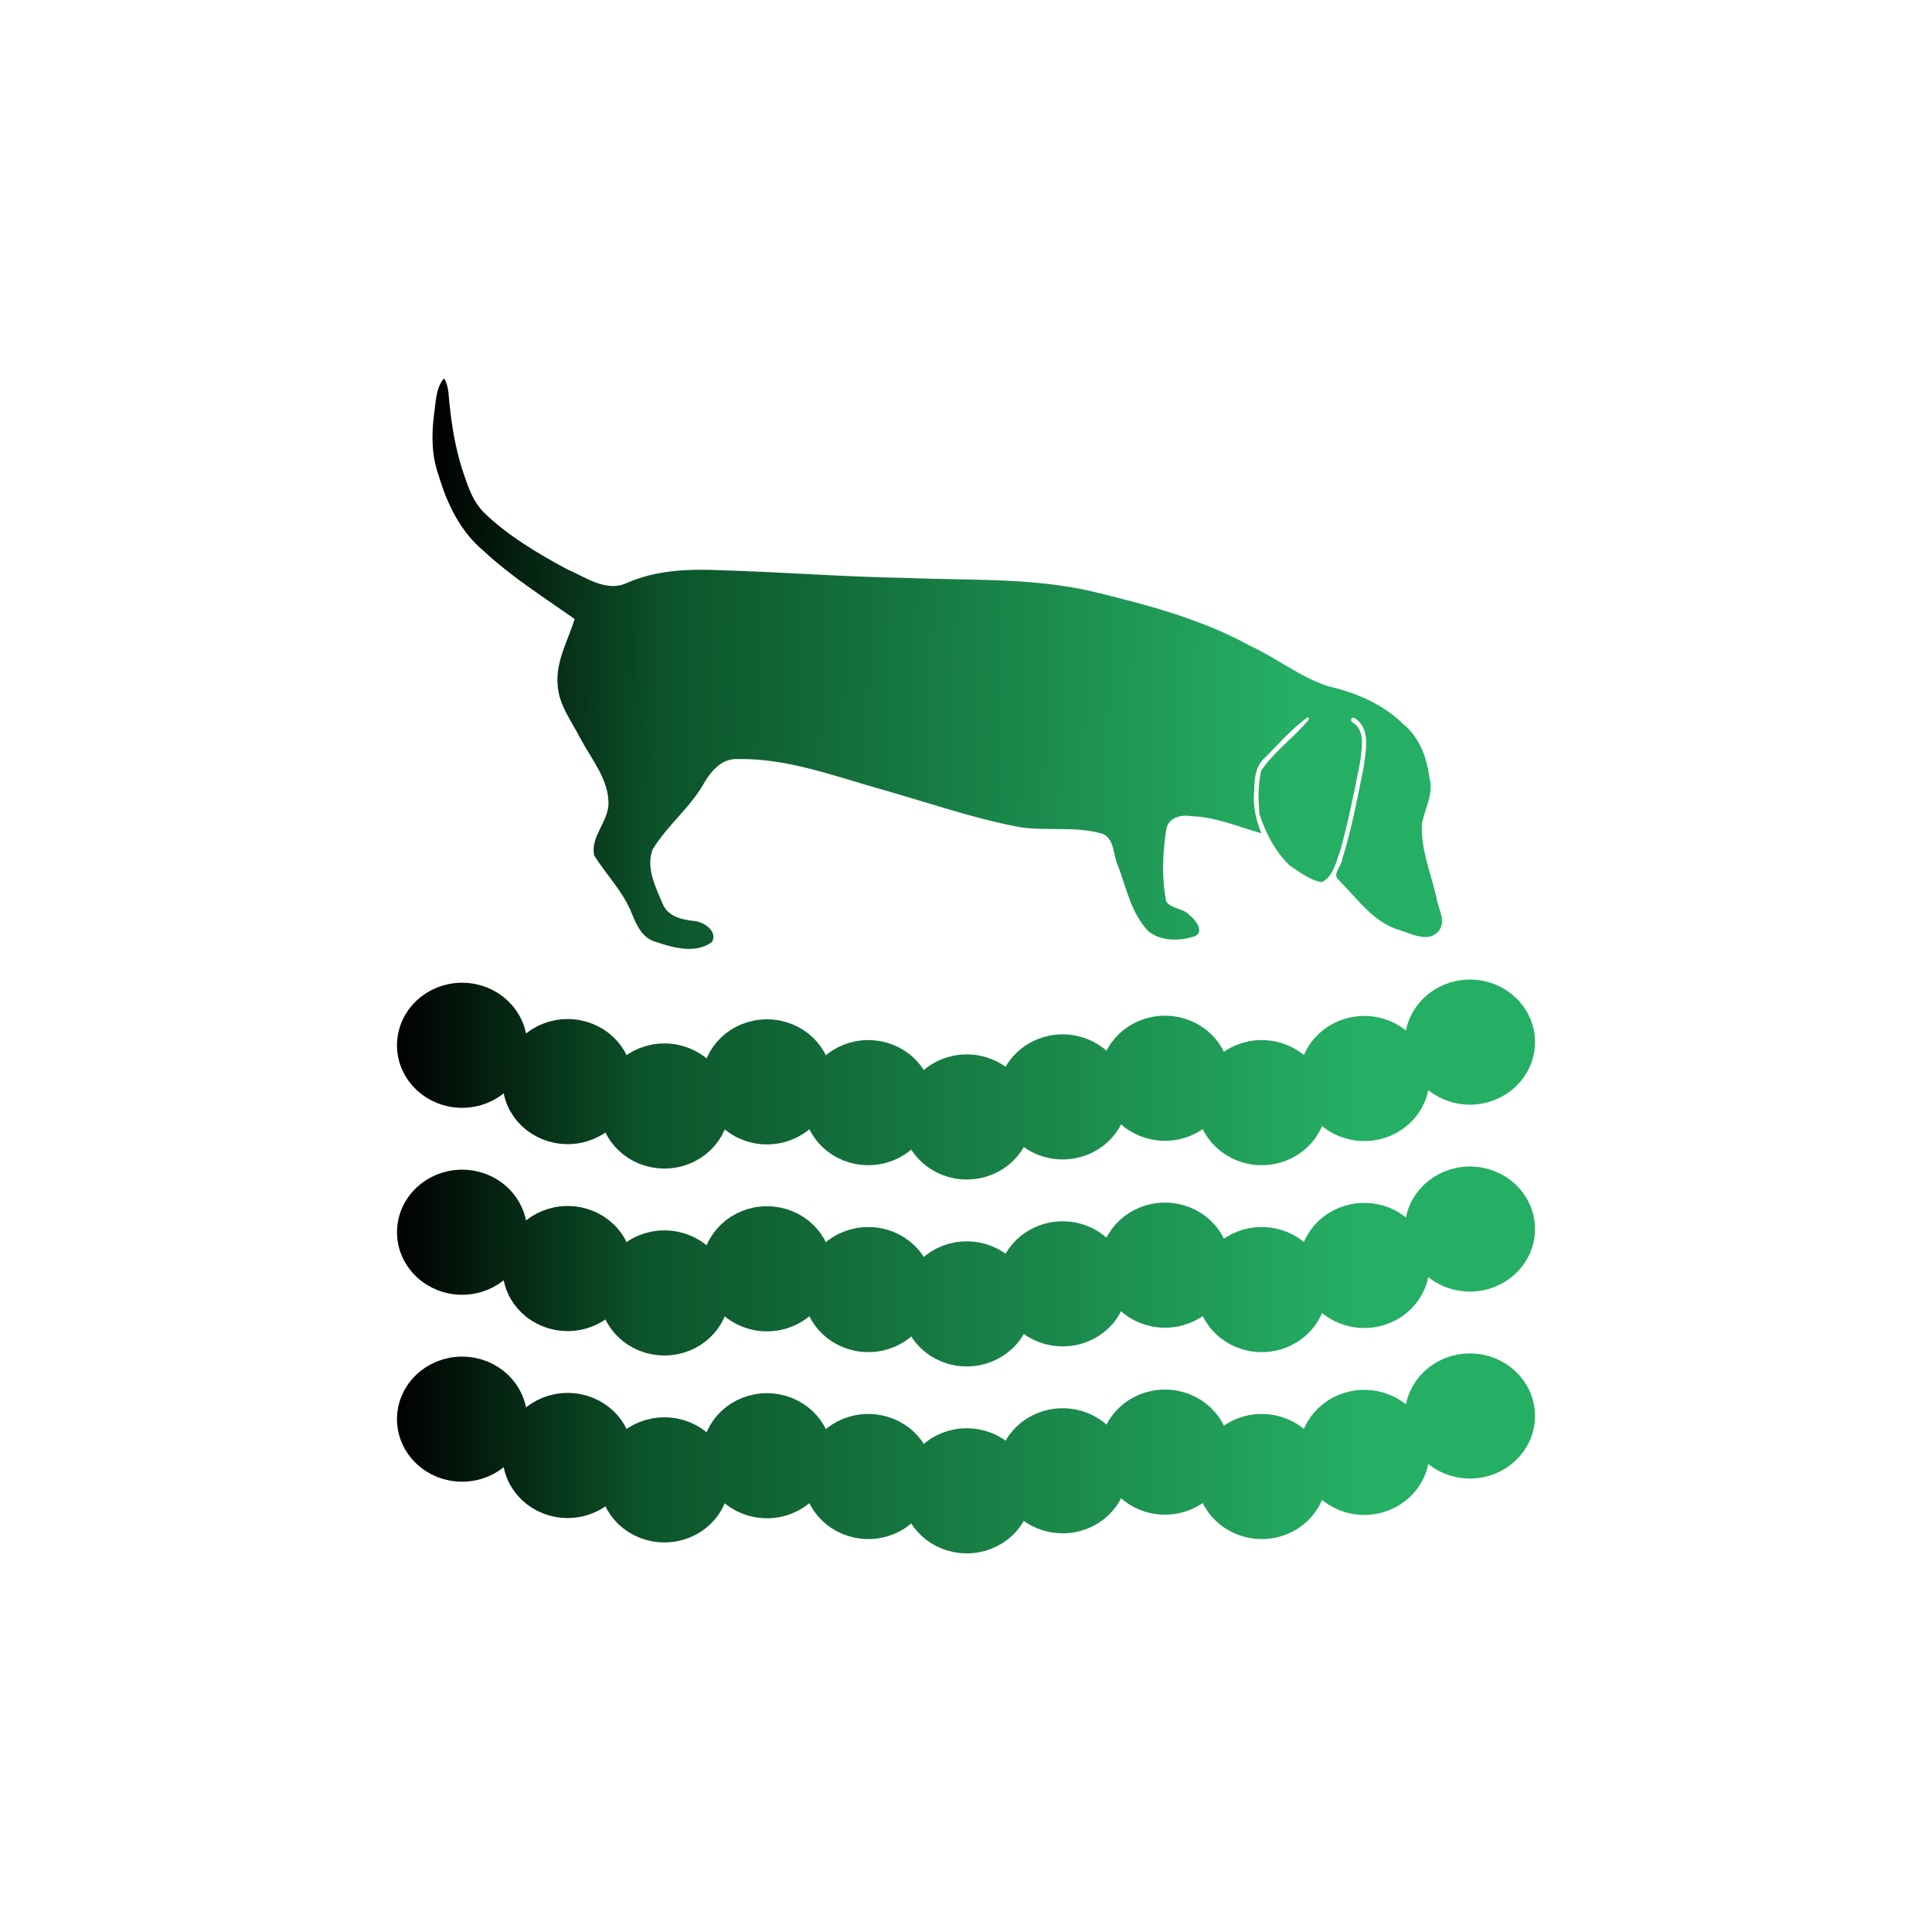
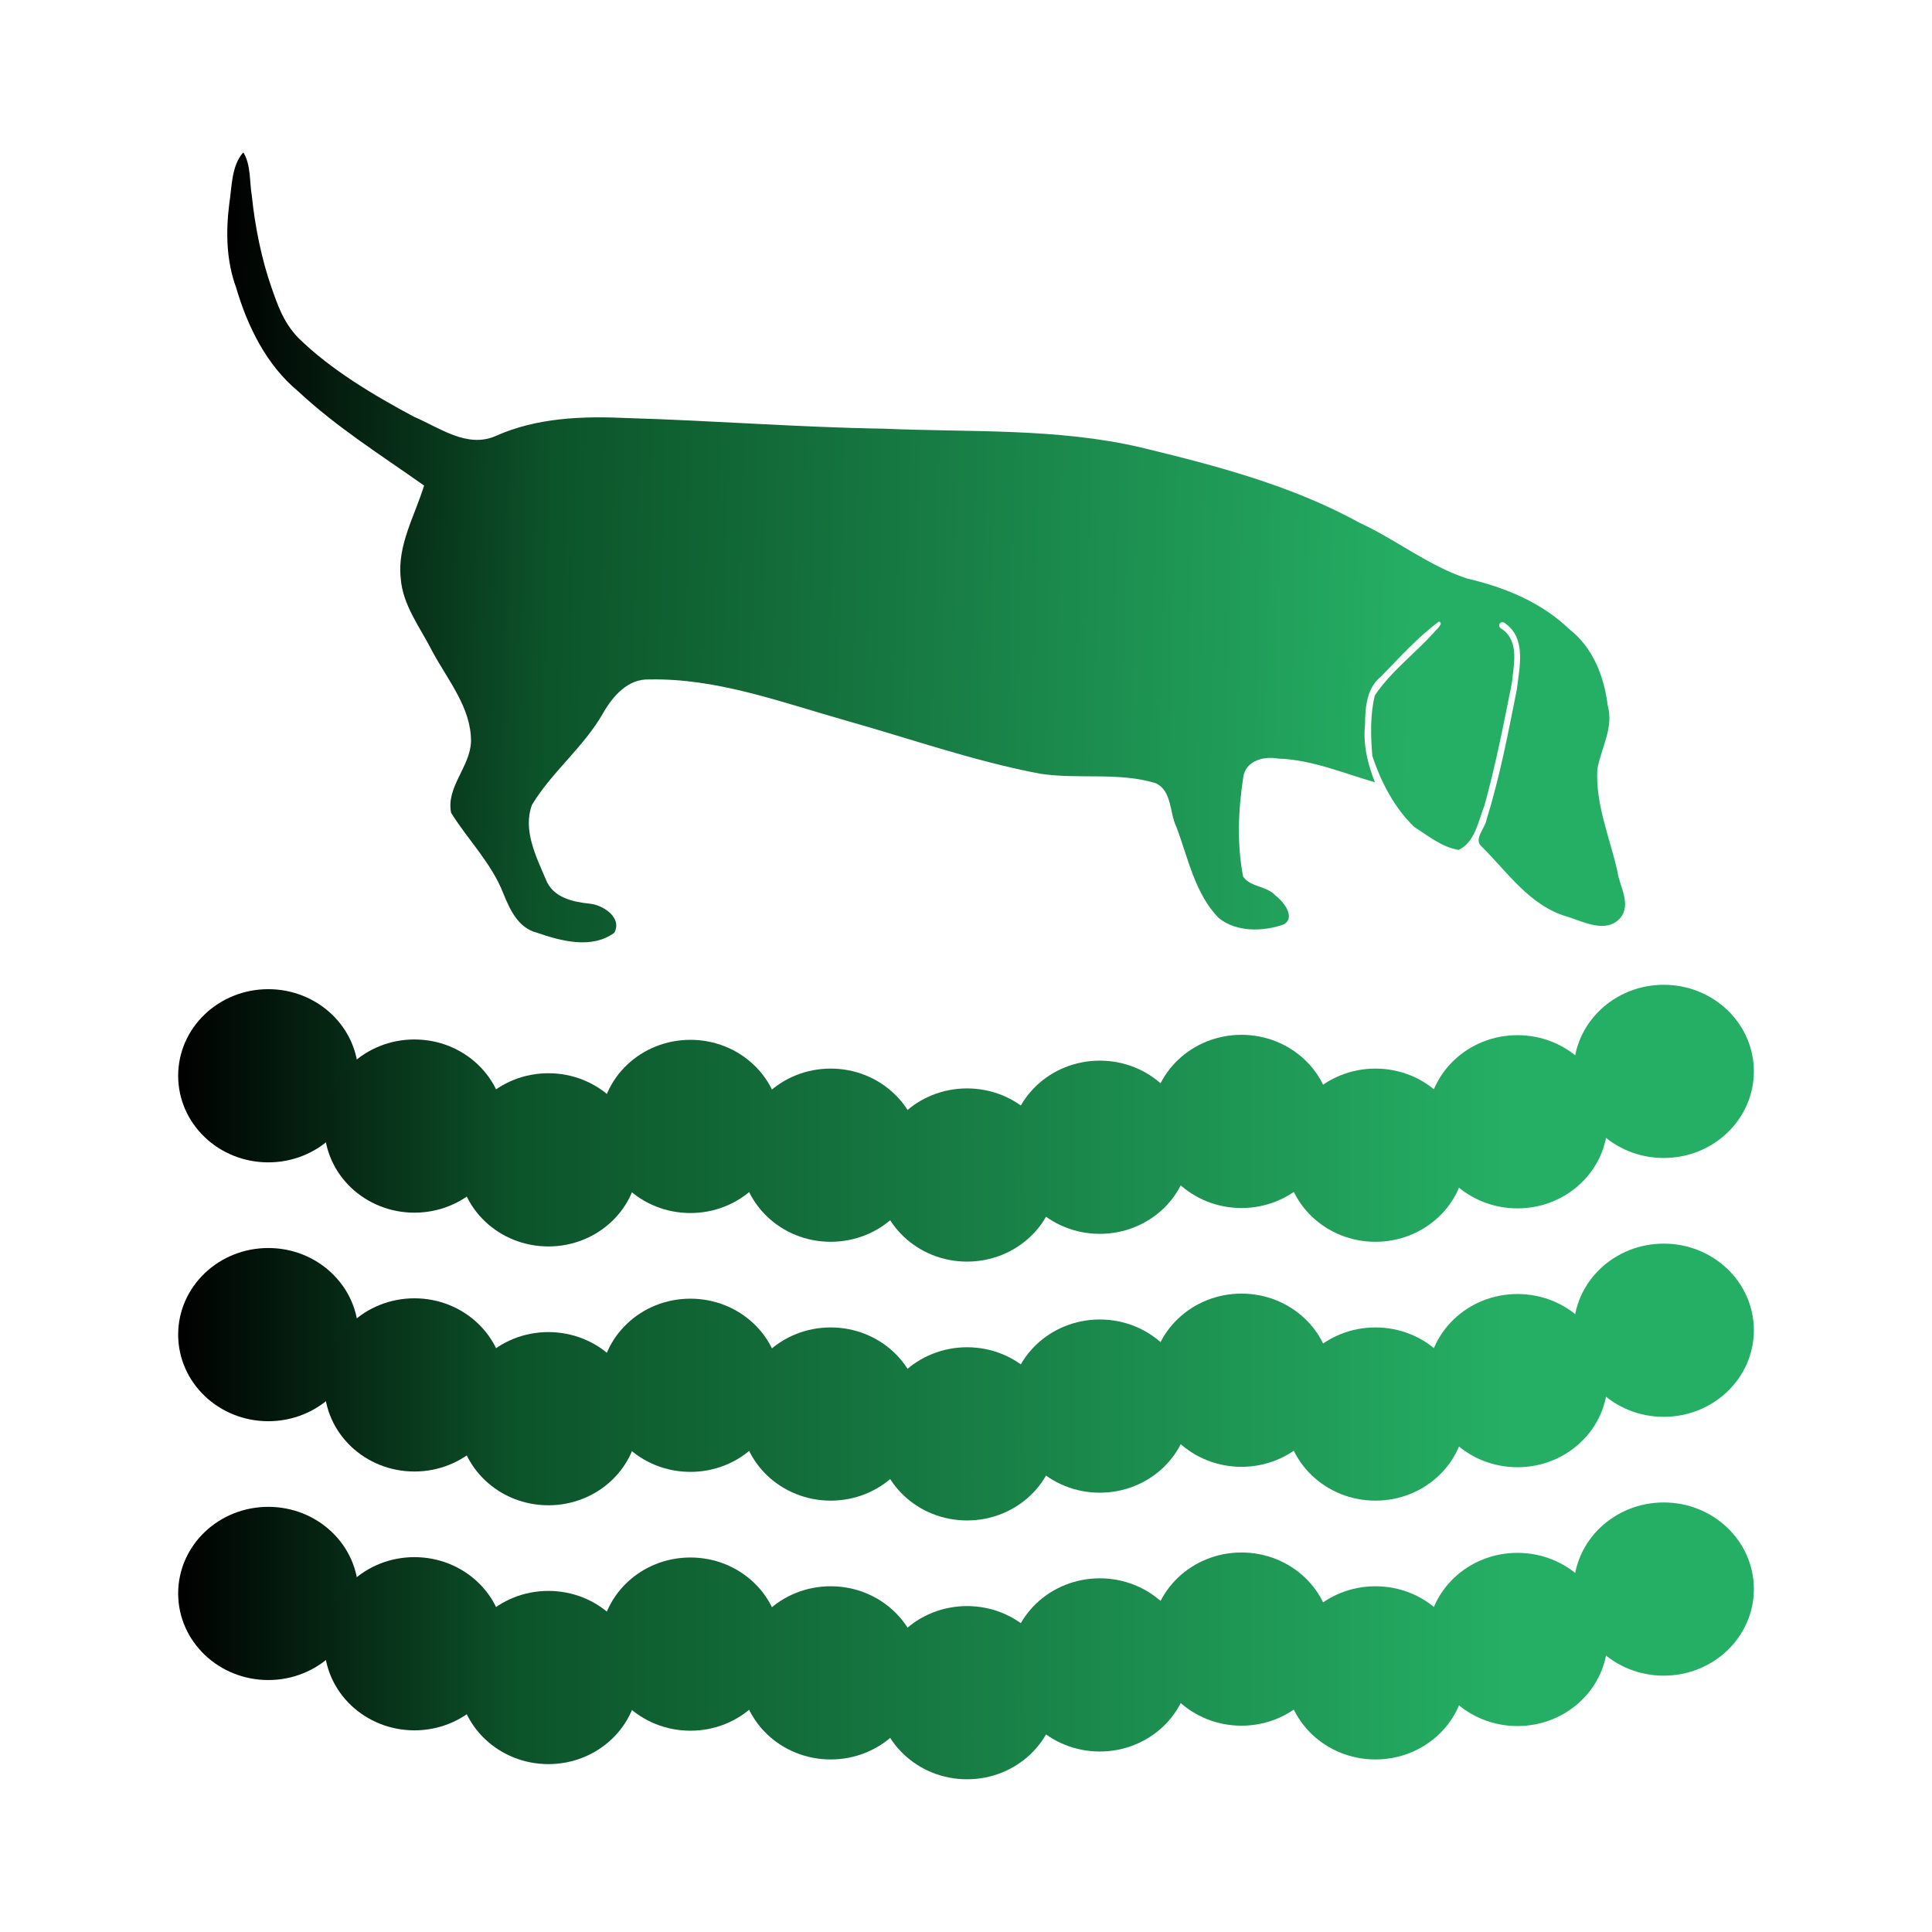
- <svg xmlns="http://www.w3.org/2000/svg" xmlns:xlink="http://www.w3.org/1999/xlink" version="1.1" id="svg1" width="900" height="900" viewBox="0 0 900 900">
+ <svg xmlns="http://www.w3.org/2000/svg" xmlns:xlink="http://www.w3.org/1999/xlink" version="1.1" id="svg1" width="650" height="650" viewBox="0 0 650 650">
  <defs id="defs1">
    <linearGradient id="a" x2="1" gradientTransform="matrix(47.34875,36.9925,-36.9925,47.34875,344.325,162.1875)" gradientUnits="userSpaceOnUse">
      <stop stop-color="#0c542a" offset="0" id="stop15" />
      <stop stop-color="#0c542a" offset=".215" id="stop17" />
      <stop stop-color="#25af64" offset=".58" id="stop19" />
      <stop stop-color="#25af64" offset=".847" id="stop21" />
      <stop stop-color="#25af64" offset="1" id="stop23" />
    </linearGradient>
    <linearGradient xlink:href="#linearGradient8702" id="linearGradient7973" gradientUnits="userSpaceOnUse" x1="14.382" y1="80.392" x2="49.049" y2="80.392" />
    <linearGradient x1="0" y1="0" x2="1" y2="0" gradientUnits="userSpaceOnUse" gradientTransform="matrix(37.87862,-29.59402,-29.59402,-37.87862,275.4629,136.2482)" spreadMethod="pad" id="linearGradient8702">
      <stop style="stop-opacity:1;stop-color:#000000" offset="0" id="stop8692" />
      <stop style="stop-opacity:1;stop-color:#0c542a" offset="0.323" id="stop8694" />
      <stop style="stop-opacity:1;stop-color:#25af64" offset="0.847" id="stop8696" />
      <stop style="stop-opacity:1;stop-color:#25af64" offset="0.847" id="stop8698" />
      <stop style="stop-opacity:1;stop-color:#25af64" offset="1" id="stop8700" />
    </linearGradient>
    <linearGradient xlink:href="#linearGradient8690" id="linearGradient7975" gradientUnits="userSpaceOnUse" x1="14.382" y1="80.392" x2="49.049" y2="80.392" />
    <linearGradient x1="0" y1="0" x2="1" y2="0" gradientUnits="userSpaceOnUse" gradientTransform="matrix(37.87862,-29.59402,-29.59402,-37.87862,275.4629,136.2482)" spreadMethod="pad" id="linearGradient8690">
      <stop style="stop-opacity:1;stop-color:#000000" offset="0" id="stop8680" />
      <stop style="stop-opacity:1;stop-color:#0c542a" offset="0.458" id="stop8682" />
      <stop style="stop-opacity:1;stop-color:#25af64" offset="0.847" id="stop8684" />
      <stop style="stop-opacity:1;stop-color:#25af64" offset="0.847" id="stop8686" />
      <stop style="stop-opacity:1;stop-color:#25af64" offset="1" id="stop8688" />
    </linearGradient>
    <linearGradient xlink:href="#linearGradient21662" id="linearGradient3603-0" gradientUnits="userSpaceOnUse" x1="14.382" y1="80.392" x2="49.049" y2="80.392" gradientTransform="translate(-9.326562,-11.9724)" />
    <linearGradient x1="0" y1="0" x2="1" y2="0" gradientUnits="userSpaceOnUse" gradientTransform="matrix(37.87862,-29.59402,-29.59402,-37.87862,275.4629,136.2482)" spreadMethod="pad" id="linearGradient21662">
      <stop style="stop-opacity:1;stop-color:#000000" offset="0" id="stop21652" />
      <stop style="stop-opacity:1;stop-color:#0c542a" offset="0.215" id="stop21654" />
      <stop style="stop-opacity:1;stop-color:#25af64" offset="0.847" id="stop21656" />
      <stop style="stop-opacity:1;stop-color:#25af64" offset="0.847" id="stop21658" />
      <stop style="stop-opacity:1;stop-color:#25af64" offset="1" id="stop21660" />
    </linearGradient>
    <linearGradient xlink:href="#linearGradient21662" id="linearGradient7945" gradientUnits="userSpaceOnUse" gradientTransform="translate(-9.227344,-10.28568)" x1="14.382" y1="80.392" x2="49.049" y2="80.392" />
    <linearGradient xlink:href="#linearGradient21662" id="linearGradient3623-2" gradientUnits="userSpaceOnUse" x1="14.382" y1="80.392" x2="49.049" y2="80.392" gradientTransform="translate(-9.194271,-9.128125)" />
    <linearGradient xlink:href="#linearGradient21662" id="linearGradient3643-5" gradientUnits="userSpaceOnUse" x1="14.382" y1="80.392" x2="49.049" y2="80.392" gradientTransform="translate(-9.095052,-12.03854)" />
    <linearGradient xlink:href="#linearGradient21662" id="linearGradient8005" gradientUnits="userSpaceOnUse" x1="14.382" y1="80.392" x2="49.049" y2="80.392" />
    <linearGradient xlink:href="#linearGradient21662" id="linearGradient3725-6" gradientUnits="userSpaceOnUse" gradientTransform="translate(-9.326562,0.1984382)" x1="14.382" y1="80.392" x2="49.049" y2="80.392" />
    <linearGradient xlink:href="#linearGradient21662" id="linearGradient7977" gradientUnits="userSpaceOnUse" gradientTransform="translate(-9.227344,1.885156)" x1="14.382" y1="80.392" x2="49.049" y2="80.392" />
    <linearGradient xlink:href="#linearGradient21662" id="linearGradient3705-1" gradientUnits="userSpaceOnUse" gradientTransform="translate(-9.194271,3.042709)" x1="14.382" y1="80.392" x2="49.049" y2="80.392" />
    <linearGradient xlink:href="#linearGradient21662" id="linearGradient3685-0" gradientUnits="userSpaceOnUse" gradientTransform="translate(-9.095052,0.1322922)" x1="14.382" y1="80.392" x2="49.049" y2="80.392" />
    <linearGradient xlink:href="#linearGradient21662" id="linearGradient3791-7" gradientUnits="userSpaceOnUse" gradientTransform="translate(-9.326562,13.42761)" x1="14.382" y1="80.392" x2="49.049" y2="80.392" />
    <linearGradient xlink:href="#linearGradient21662" id="linearGradient8009" gradientUnits="userSpaceOnUse" gradientTransform="translate(-9.227344,15.11432)" x1="14.382" y1="80.392" x2="49.049" y2="80.392" />
    <linearGradient xlink:href="#linearGradient21662" id="linearGradient3771-0" gradientUnits="userSpaceOnUse" gradientTransform="translate(-9.194271,16.27188)" x1="14.382" y1="80.392" x2="49.049" y2="80.392" />
    <linearGradient xlink:href="#linearGradient21662" id="linearGradient3751-0" gradientUnits="userSpaceOnUse" gradientTransform="translate(-9.095052,13.36146)" x1="14.382" y1="80.392" x2="49.049" y2="80.392" />
    <linearGradient xlink:href="#linearGradient8678" id="linearGradient8041" gradientUnits="userSpaceOnUse" gradientTransform="matrix(0.3032383,0.00791845,-0.00793901,0.3040258,60.0491,30.00902)" x1="10.214" y1="221.422" x2="218.95" y2="221.422" />
    <linearGradient x1="0" y1="0" x2="1" y2="0" gradientUnits="userSpaceOnUse" gradientTransform="matrix(37.87862,-29.59402,-29.59402,-37.87862,275.4629,136.2482)" spreadMethod="pad" id="linearGradient8678">
      <stop style="stop-opacity:1;stop-color:#000000" offset="0" id="stop8668" />
      <stop style="stop-opacity:1;stop-color:#0c542a" offset="0.234" id="stop8670" />
      <stop style="stop-opacity:1;stop-color:#25af64" offset="0.847" id="stop8672" />
      <stop style="stop-opacity:1;stop-color:#25af64" offset="0.847" id="stop8674" />
      <stop style="stop-opacity:1;stop-color:#25af64" offset="1" id="stop8676" />
    </linearGradient>
    <linearGradient xlink:href="#linearGradient21662" id="linearGradient1" gradientUnits="userSpaceOnUse" gradientTransform="translate(-9.227344,-10.28568)" x1="14.382" y1="80.392" x2="49.049" y2="80.392" />
    <linearGradient xlink:href="#linearGradient21662" id="linearGradient2" gradientUnits="userSpaceOnUse" gradientTransform="translate(-9.227344,-10.28568)" x1="14.382" y1="80.392" x2="49.049" y2="80.392" />
    <linearGradient xlink:href="#linearGradient21662" id="linearGradient3" gradientUnits="userSpaceOnUse" gradientTransform="translate(-9.227344,-10.28568)" x1="14.382" y1="80.392" x2="49.049" y2="80.392" />
    <linearGradient xlink:href="#linearGradient21662" id="linearGradient4" gradientUnits="userSpaceOnUse" gradientTransform="translate(-9.227344,-10.28568)" x1="14.382" y1="80.392" x2="49.049" y2="80.392" />
    <linearGradient xlink:href="#linearGradient21662" id="linearGradient5" gradientUnits="userSpaceOnUse" gradientTransform="translate(-9.227344,-10.28568)" x1="14.382" y1="80.392" x2="49.049" y2="80.392" />
    <linearGradient xlink:href="#linearGradient21662" id="linearGradient6" gradientUnits="userSpaceOnUse" gradientTransform="translate(-9.227344,-10.28568)" x1="14.382" y1="80.392" x2="49.049" y2="80.392" />
    <linearGradient xlink:href="#linearGradient21662" id="linearGradient7" gradientUnits="userSpaceOnUse" gradientTransform="translate(-9.227344,-10.28568)" x1="14.382" y1="80.392" x2="49.049" y2="80.392" />
    <linearGradient xlink:href="#linearGradient21662" id="linearGradient8" gradientUnits="userSpaceOnUse" gradientTransform="translate(-9.227344,-10.28568)" x1="14.382" y1="80.392" x2="49.049" y2="80.392" />
    <linearGradient xlink:href="#linearGradient21662" id="linearGradient9" gradientUnits="userSpaceOnUse" gradientTransform="translate(-9.227344,-10.28568)" x1="14.382" y1="80.392" x2="49.049" y2="80.392" />
    <linearGradient xlink:href="#linearGradient21662" id="linearGradient10" gradientUnits="userSpaceOnUse" gradientTransform="translate(-9.227344,-10.28568)" x1="14.382" y1="80.392" x2="49.049" y2="80.392" />
    <linearGradient xlink:href="#linearGradient21662" id="linearGradient11" gradientUnits="userSpaceOnUse" gradientTransform="translate(-9.227344,-10.28568)" x1="14.382" y1="80.392" x2="49.049" y2="80.392" />
    <linearGradient xlink:href="#linearGradient21662" id="linearGradient12" gradientUnits="userSpaceOnUse" gradientTransform="translate(-9.227344,-10.28568)" x1="14.382" y1="80.392" x2="49.049" y2="80.392" />
    <linearGradient xlink:href="#linearGradient21662" id="linearGradient13" gradientUnits="userSpaceOnUse" gradientTransform="translate(-9.227344,-10.28568)" x1="14.382" y1="80.392" x2="49.049" y2="80.392" />
    <linearGradient xlink:href="#linearGradient21662" id="linearGradient14" gradientUnits="userSpaceOnUse" gradientTransform="translate(-9.227344,-10.28568)" x1="14.382" y1="80.392" x2="49.049" y2="80.392" />
    <linearGradient xlink:href="#linearGradient21662" id="linearGradient15" gradientUnits="userSpaceOnUse" gradientTransform="translate(-9.227344,1.885156)" x1="14.382" y1="80.392" x2="49.049" y2="80.392" />
    <linearGradient xlink:href="#linearGradient21662" id="linearGradient16" gradientUnits="userSpaceOnUse" gradientTransform="translate(-9.227344,1.885156)" x1="14.382" y1="80.392" x2="49.049" y2="80.392" />
    <linearGradient xlink:href="#linearGradient21662" id="linearGradient17" gradientUnits="userSpaceOnUse" gradientTransform="translate(-9.227344,1.885156)" x1="14.382" y1="80.392" x2="49.049" y2="80.392" />
    <linearGradient xlink:href="#linearGradient21662" id="linearGradient18" gradientUnits="userSpaceOnUse" gradientTransform="translate(-9.227344,1.885156)" x1="14.382" y1="80.392" x2="49.049" y2="80.392" />
    <linearGradient xlink:href="#linearGradient21662" id="linearGradient19" gradientUnits="userSpaceOnUse" gradientTransform="translate(-9.227344,1.885156)" x1="14.382" y1="80.392" x2="49.049" y2="80.392" />
    <linearGradient xlink:href="#linearGradient21662" id="linearGradient20" gradientUnits="userSpaceOnUse" gradientTransform="translate(-9.227344,1.885156)" x1="14.382" y1="80.392" x2="49.049" y2="80.392" />
    <linearGradient xlink:href="#linearGradient21662" id="linearGradient21" gradientUnits="userSpaceOnUse" gradientTransform="translate(-9.227344,1.885156)" x1="14.382" y1="80.392" x2="49.049" y2="80.392" />
    <linearGradient xlink:href="#linearGradient21662" id="linearGradient22" gradientUnits="userSpaceOnUse" gradientTransform="translate(-9.227344,1.885156)" x1="14.382" y1="80.392" x2="49.049" y2="80.392" />
    <linearGradient xlink:href="#linearGradient21662" id="linearGradient23" gradientUnits="userSpaceOnUse" gradientTransform="translate(-9.227344,1.885156)" x1="14.382" y1="80.392" x2="49.049" y2="80.392" />
    <linearGradient xlink:href="#linearGradient21662" id="linearGradient24" gradientUnits="userSpaceOnUse" gradientTransform="translate(-9.227344,1.885156)" x1="14.382" y1="80.392" x2="49.049" y2="80.392" />
    <linearGradient xlink:href="#linearGradient21662" id="linearGradient25" gradientUnits="userSpaceOnUse" gradientTransform="translate(-9.227344,1.885156)" x1="14.382" y1="80.392" x2="49.049" y2="80.392" />
    <linearGradient xlink:href="#linearGradient21662" id="linearGradient26" gradientUnits="userSpaceOnUse" gradientTransform="translate(-9.227344,1.885156)" x1="14.382" y1="80.392" x2="49.049" y2="80.392" />
    <linearGradient xlink:href="#linearGradient21662" id="linearGradient27" gradientUnits="userSpaceOnUse" gradientTransform="translate(-9.227344,1.885156)" x1="14.382" y1="80.392" x2="49.049" y2="80.392" />
    <linearGradient xlink:href="#linearGradient21662" id="linearGradient28" gradientUnits="userSpaceOnUse" gradientTransform="translate(-9.227344,1.885156)" x1="14.382" y1="80.392" x2="49.049" y2="80.392" />
    <linearGradient xlink:href="#linearGradient21662" id="linearGradient29" gradientUnits="userSpaceOnUse" x1="14.382" y1="80.392" x2="49.049" y2="80.392" />
    <linearGradient xlink:href="#linearGradient21662" id="linearGradient30" gradientUnits="userSpaceOnUse" x1="14.382" y1="80.392" x2="49.049" y2="80.392" />
    <linearGradient xlink:href="#linearGradient21662" id="linearGradient31" gradientUnits="userSpaceOnUse" gradientTransform="translate(-9.227344,15.11432)" x1="14.382" y1="80.392" x2="49.049" y2="80.392" />
    <linearGradient xlink:href="#linearGradient21662" id="linearGradient32" gradientUnits="userSpaceOnUse" gradientTransform="translate(-9.227344,15.11432)" x1="14.382" y1="80.392" x2="49.049" y2="80.392" />
    <linearGradient xlink:href="#linearGradient21662" id="linearGradient33" gradientUnits="userSpaceOnUse" gradientTransform="translate(-9.227344,15.11432)" x1="14.382" y1="80.392" x2="49.049" y2="80.392" />
    <linearGradient xlink:href="#linearGradient21662" id="linearGradient34" gradientUnits="userSpaceOnUse" gradientTransform="translate(-9.227344,15.11432)" x1="14.382" y1="80.392" x2="49.049" y2="80.392" />
    <linearGradient xlink:href="#linearGradient21662" id="linearGradient35" gradientUnits="userSpaceOnUse" gradientTransform="translate(-9.227344,15.11432)" x1="14.382" y1="80.392" x2="49.049" y2="80.392" />
    <linearGradient xlink:href="#linearGradient21662" id="linearGradient36" gradientUnits="userSpaceOnUse" gradientTransform="translate(-9.227344,15.11432)" x1="14.382" y1="80.392" x2="49.049" y2="80.392" />
    <linearGradient xlink:href="#linearGradient21662" id="linearGradient37" gradientUnits="userSpaceOnUse" gradientTransform="translate(-9.227344,15.11432)" x1="14.382" y1="80.392" x2="49.049" y2="80.392" />
    <linearGradient xlink:href="#linearGradient21662" id="linearGradient38" gradientUnits="userSpaceOnUse" gradientTransform="translate(-9.227344,15.11432)" x1="14.382" y1="80.392" x2="49.049" y2="80.392" />
    <linearGradient xlink:href="#linearGradient21662" id="linearGradient39" gradientUnits="userSpaceOnUse" gradientTransform="translate(-9.227344,15.11432)" x1="14.382" y1="80.392" x2="49.049" y2="80.392" />
    <linearGradient xlink:href="#linearGradient21662" id="linearGradient40" gradientUnits="userSpaceOnUse" gradientTransform="translate(-9.227344,15.11432)" x1="14.382" y1="80.392" x2="49.049" y2="80.392" />
    <linearGradient xlink:href="#linearGradient21662" id="linearGradient41" gradientUnits="userSpaceOnUse" gradientTransform="translate(-9.227344,15.11432)" x1="14.382" y1="80.392" x2="49.049" y2="80.392" />
    <linearGradient xlink:href="#linearGradient21662" id="linearGradient42" gradientUnits="userSpaceOnUse" gradientTransform="translate(-9.227344,15.11432)" x1="14.382" y1="80.392" x2="49.049" y2="80.392" />
    <linearGradient xlink:href="#linearGradient21662" id="linearGradient43" gradientUnits="userSpaceOnUse" gradientTransform="translate(-9.227344,15.11432)" x1="14.382" y1="80.392" x2="49.049" y2="80.392" />
    <linearGradient xlink:href="#linearGradient21662" id="linearGradient44" gradientUnits="userSpaceOnUse" gradientTransform="translate(-9.227344,15.11432)" x1="14.382" y1="80.392" x2="49.049" y2="80.392" />
  </defs>
  <g id="g1" transform="translate(591.0191,-93.24294)">
    <g id="g44" transform="translate(94.76394,54.07629)">
      <g id="g45" transform="translate(-44.40537)">
        <g id="g46" transform="translate(0,50)">
          <g id="g2">
            <g id="g47" transform="translate(19.36193)">
-               <g id="g1-6" transform="matrix(7.518037,0,0,7.518037,-923.5322,-435.6326)">
+               <g id="g1-6" transform="matrix(7.518037,0,0,7.518037,-1048.532,-560.6326)">
                <g id="g3832-4" style="fill:url(#linearGradient7973);fill-opacity:1;stroke:url(#linearGradient7975)" transform="matrix(2.020576,0,0,2.020576,49.33852,-17.48072)">
                  <ellipse style="fill:url(#linearGradient3603-0);fill-opacity:1;stroke:url(#linearGradient3603-0);stroke-width:1;stroke-linecap:round;stroke-miterlimit:4;stroke-dasharray:none" id="path1218-5-7-3-0" cx="7.052" cy="68.67" rx="1.496" ry="1.418" />
                  <ellipse style="fill:url(#linearGradient1);fill-opacity:1;stroke:url(#linearGradient2);stroke-width:1;stroke-linecap:round;stroke-miterlimit:4;stroke-dasharray:none" id="path1218-8-70-1-9" cx="10.289" cy="69.784" rx="1.496" ry="1.418" />
                  <ellipse style="fill:url(#linearGradient3);fill-opacity:1;stroke:url(#linearGradient4);stroke-width:1;stroke-linecap:round;stroke-miterlimit:4;stroke-dasharray:none" id="path1218-4-9-5-5" cx="13.256" cy="70.532" rx="1.496" ry="1.418" />
                  <ellipse style="fill:url(#linearGradient5);fill-opacity:1;stroke:url(#linearGradient6);stroke-width:1;stroke-linecap:round;stroke-miterlimit:4;stroke-dasharray:none" id="path1218-7-5-5-6" cx="16.401" cy="69.792" rx="1.496" ry="1.418" />
                  <ellipse style="fill:url(#linearGradient7);fill-opacity:1;stroke:url(#linearGradient8);stroke-width:1;stroke-linecap:round;stroke-miterlimit:4;stroke-dasharray:none" id="path1218-1-7-8-6" cx="19.508" cy="70.429" rx="1.496" ry="1.418" />
                  <ellipse style="fill:url(#linearGradient3623-2);fill-opacity:1;stroke:url(#linearGradient3623-2);stroke-width:1;stroke-linecap:round;stroke-miterlimit:4;stroke-dasharray:none" id="path1218-73-2-2-3" cx="22.528" cy="70.868" rx="1.496" ry="1.418" />
                  <ellipse style="fill:url(#linearGradient9);fill-opacity:1;stroke:url(#linearGradient10);stroke-width:1;stroke-linecap:round;stroke-miterlimit:4;stroke-dasharray:none" id="path1218-5-9-9-7-8" cx="25.468" cy="70.253" rx="1.496" ry="1.418" />
                  <ellipse style="fill:url(#linearGradient11);fill-opacity:1;stroke:url(#linearGradient12);stroke-width:1;stroke-linecap:round;stroke-miterlimit:4;stroke-dasharray:none" id="path1218-8-7-7-8-7" cx="28.606" cy="69.681" rx="1.496" ry="1.418" />
                  <ellipse style="fill:url(#linearGradient13);fill-opacity:1;stroke:url(#linearGradient14);stroke-width:1;stroke-linecap:round;stroke-miterlimit:4;stroke-dasharray:none" id="path1218-4-7-6-3-4" cx="31.573" cy="70.429" rx="1.496" ry="1.418" />
                  <ellipse style="fill:url(#linearGradient7945);fill-opacity:1;stroke:url(#linearGradient7945);stroke-width:1;stroke-linecap:round;stroke-miterlimit:4;stroke-dasharray:none" id="path1218-7-9-8-6-5" cx="34.718" cy="69.689" rx="1.496" ry="1.418" />
                  <ellipse style="fill:url(#linearGradient3643-5);fill-opacity:1;stroke:url(#linearGradient3643-5);stroke-width:1;stroke-linecap:round;stroke-miterlimit:4;stroke-dasharray:none" id="path1218-1-5-2-0-2" cx="37.958" cy="68.573" rx="1.496" ry="1.418" />
                </g>
                <g id="g3819-6" style="fill:url(#linearGradient29);fill-opacity:1;stroke:url(#linearGradient30)" transform="matrix(2.020576,0,0,2.020576,49.33852,-30.48963)">
                  <ellipse style="fill:url(#linearGradient3725-6);fill-opacity:1;stroke:url(#linearGradient3725-6);stroke-width:1;stroke-linecap:round;stroke-miterlimit:4;stroke-dasharray:none" id="ellipse3663-8" cx="7.052" cy="80.841" rx="1.496" ry="1.418" />
                  <ellipse style="fill:url(#linearGradient15);fill-opacity:1;stroke:url(#linearGradient16);stroke-width:1;stroke-linecap:round;stroke-miterlimit:4;stroke-dasharray:none" id="ellipse3665-5" cx="10.289" cy="81.955" rx="1.496" ry="1.418" />
                  <ellipse style="fill:url(#linearGradient17);fill-opacity:1;stroke:url(#linearGradient18);stroke-width:1;stroke-linecap:round;stroke-miterlimit:4;stroke-dasharray:none" id="ellipse3667-3" cx="13.256" cy="82.703" rx="1.496" ry="1.418" />
                  <ellipse style="fill:url(#linearGradient19);fill-opacity:1;stroke:url(#linearGradient20);stroke-width:1;stroke-linecap:round;stroke-miterlimit:4;stroke-dasharray:none" id="ellipse3669-4" cx="16.401" cy="81.963" rx="1.496" ry="1.418" />
                  <ellipse style="fill:url(#linearGradient21);fill-opacity:1;stroke:url(#linearGradient22);stroke-width:1;stroke-linecap:round;stroke-miterlimit:4;stroke-dasharray:none" id="ellipse3671-6" cx="19.508" cy="82.6" rx="1.496" ry="1.418" />
                  <ellipse style="fill:url(#linearGradient3705-1);fill-opacity:1;stroke:url(#linearGradient3705-1);stroke-width:1;stroke-linecap:round;stroke-miterlimit:4;stroke-dasharray:none" id="ellipse3673-5" cx="22.528" cy="83.039" rx="1.496" ry="1.418" />
                  <ellipse style="fill:url(#linearGradient23);fill-opacity:1;stroke:url(#linearGradient24);stroke-width:1;stroke-linecap:round;stroke-miterlimit:4;stroke-dasharray:none" id="ellipse3675-7" cx="25.468" cy="82.424" rx="1.496" ry="1.418" />
                  <ellipse style="fill:url(#linearGradient25);fill-opacity:1;stroke:url(#linearGradient26);stroke-width:1;stroke-linecap:round;stroke-miterlimit:4;stroke-dasharray:none" id="ellipse3677-0" cx="28.606" cy="81.851" rx="1.496" ry="1.418" />
                  <ellipse style="fill:url(#linearGradient27);fill-opacity:1;stroke:url(#linearGradient28);stroke-width:1;stroke-linecap:round;stroke-miterlimit:4;stroke-dasharray:none" id="ellipse3679-3" cx="31.573" cy="82.6" rx="1.496" ry="1.418" />
                  <ellipse style="fill:url(#linearGradient7977);fill-opacity:1;stroke:url(#linearGradient7977);stroke-width:1;stroke-linecap:round;stroke-miterlimit:4;stroke-dasharray:none" id="ellipse3681-5" cx="34.718" cy="81.86" rx="1.496" ry="1.418" />
                  <ellipse style="fill:url(#linearGradient3685-0);fill-opacity:1;stroke:url(#linearGradient3685-0);stroke-width:1;stroke-linecap:round;stroke-miterlimit:4;stroke-dasharray:none" id="ellipse3683-6" cx="37.958" cy="80.744" rx="1.496" ry="1.418" />
                </g>
                <g id="g3806-5" style="fill:url(#linearGradient8005);fill-opacity:1;stroke:url(#linearGradient8005)" transform="matrix(2.020576,0,0,2.020576,49.33852,-45.63701)">
                  <ellipse style="fill:url(#linearGradient3791-7);fill-opacity:1;stroke:url(#linearGradient3791-7);stroke-width:1;stroke-linecap:round;stroke-miterlimit:4;stroke-dasharray:none" id="ellipse3729-7" cx="7.052" cy="94.07" rx="1.496" ry="1.418" />
                  <ellipse style="fill:url(#linearGradient31);fill-opacity:1;stroke:url(#linearGradient32);stroke-width:1;stroke-linecap:round;stroke-miterlimit:4;stroke-dasharray:none" id="ellipse3731-6" cx="10.289" cy="95.184" rx="1.496" ry="1.418" />
                  <ellipse style="fill:url(#linearGradient33);fill-opacity:1;stroke:url(#linearGradient34);stroke-width:1;stroke-linecap:round;stroke-miterlimit:4;stroke-dasharray:none" id="ellipse3733-0" cx="13.256" cy="95.932" rx="1.496" ry="1.418" />
                  <ellipse style="fill:url(#linearGradient35);fill-opacity:1;stroke:url(#linearGradient36);stroke-width:1;stroke-linecap:round;stroke-miterlimit:4;stroke-dasharray:none" id="ellipse3735-2" cx="16.401" cy="95.192" rx="1.496" ry="1.418" />
                  <ellipse style="fill:url(#linearGradient37);fill-opacity:1;stroke:url(#linearGradient38);stroke-width:1;stroke-linecap:round;stroke-miterlimit:4;stroke-dasharray:none" id="ellipse3737-0" cx="19.508" cy="95.829" rx="1.496" ry="1.418" />
                  <ellipse style="fill:url(#linearGradient3771-0);fill-opacity:1;stroke:url(#linearGradient3771-0);stroke-width:1;stroke-linecap:round;stroke-miterlimit:4;stroke-dasharray:none" id="ellipse3739-0" cx="22.528" cy="96.268" rx="1.496" ry="1.418" />
                  <ellipse style="fill:url(#linearGradient39);fill-opacity:1;stroke:url(#linearGradient40);stroke-width:1;stroke-linecap:round;stroke-miterlimit:4;stroke-dasharray:none" id="ellipse3741-6" cx="25.468" cy="95.653" rx="1.496" ry="1.418" />
                  <ellipse style="fill:url(#linearGradient41);fill-opacity:1;stroke:url(#linearGradient42);stroke-width:1;stroke-linecap:round;stroke-miterlimit:4;stroke-dasharray:none" id="ellipse3743-4" cx="28.606" cy="95.081" rx="1.496" ry="1.418" />
                  <ellipse style="fill:url(#linearGradient43);fill-opacity:1;stroke:url(#linearGradient44);stroke-width:1;stroke-linecap:round;stroke-miterlimit:4;stroke-dasharray:none" id="ellipse3745-4" cx="31.573" cy="95.829" rx="1.496" ry="1.418" />
                  <ellipse style="fill:url(#linearGradient8009);fill-opacity:1;stroke:url(#linearGradient8009);stroke-width:1;stroke-linecap:round;stroke-miterlimit:4;stroke-dasharray:none" id="ellipse3747-0" cx="34.718" cy="95.089" rx="1.496" ry="1.418" />
                  <ellipse style="fill:url(#linearGradient3751-0);fill-opacity:1;stroke:url(#linearGradient3751-0);stroke-width:1;stroke-linecap:round;stroke-miterlimit:4;stroke-dasharray:none" id="ellipse3749-9" cx="37.958" cy="93.973" rx="1.496" ry="1.418" />
                </g>
                <path style="fill:url(#linearGradient8041);fill-opacity:1;stroke:none;stroke-width:0.193;stroke-linecap:round" d="m 62.452,79.968 c -0.52,0.609 -0.491,1.529 -0.612,2.294 -0.155,1.251 -0.132,2.532 0.305,3.729 0.516,1.754 1.352,3.468 2.782,4.654 1.718,1.605 3.734,2.871 5.633,4.215 -0.415,1.356 -1.203,2.662 -1.046,4.14 0.082,1.213 0.882,2.225 1.413,3.277 0.684,1.28 1.743,2.515 1.733,4.038 -0.036,1.13 -1.124,2.043 -0.891,3.19 0.759,1.215 1.809,2.252 2.338,3.611 0.297,0.728 0.666,1.543 1.504,1.755 1.079,0.372 2.452,0.743 3.458,0.005 0.374,-0.672 -0.484,-1.237 -1.073,-1.302 -0.776,-0.08 -1.674,-0.27 -1.99,-1.093 -0.436,-1.027 -1.039,-2.215 -0.615,-3.339 0.907,-1.495 2.334,-2.593 3.196,-4.126 0.441,-0.757 1.105,-1.519 2.062,-1.479 3.02,-0.062 5.904,1.023 8.771,1.834 2.894,0.814 5.745,1.822 8.703,2.383 1.712,0.264 3.502,-0.084 5.175,0.424 0.741,0.342 0.614,1.329 0.931,1.967 0.526,1.389 0.821,2.969 1.889,4.065 0.801,0.646 1.991,0.617 2.918,0.287 0.547,-0.321 -0.032,-1.04 -0.375,-1.287 -0.387,-0.442 -1.129,-0.371 -1.45,-0.856 -0.28,-1.456 -0.219,-2.981 0.008,-4.443 0.105,-0.743 0.925,-0.952 1.56,-0.834 1.498,0.046 2.949,0.666 4.331,1.061 -0.323,-0.822 -0.54,-1.7 -0.441,-2.596 0.008,-0.77 0.071,-1.625 0.721,-2.144 0.829,-0.846 1.632,-1.748 2.584,-2.452 0.261,0.074 -0.164,0.387 -0.226,0.496 -0.865,0.948 -1.925,1.741 -2.642,2.811 -0.212,0.874 -0.188,1.811 -0.111,2.704 0.384,1.168 0.984,2.322 1.874,3.179 0.617,0.397 1.25,0.91 1.984,1.029 0.735,-0.339 0.884,-1.292 1.156,-1.976 0.503,-1.812 0.865,-3.664 1.232,-5.507 0.077,-0.798 0.342,-1.833 -0.426,-2.387 -0.301,-0.143 -0.068,-0.477 0.164,-0.239 0.918,0.685 0.592,1.975 0.48,2.944 -0.387,1.933 -0.754,3.882 -1.342,5.766 -0.053,0.415 -0.607,0.906 -0.242,1.234 1.173,1.166 2.181,2.683 3.856,3.156 0.724,0.229 1.722,0.757 2.351,0.066 0.534,-0.635 -0.044,-1.445 -0.129,-2.139 -0.342,-1.493 -0.977,-2.973 -0.89,-4.528 0.169,-0.954 0.75,-1.865 0.463,-2.865 -0.159,-1.29 -0.659,-2.583 -1.713,-3.399 -1.256,-1.213 -2.902,-1.88 -4.577,-2.271 -1.729,-0.565 -3.168,-1.738 -4.811,-2.494 -3.047,-1.677 -6.439,-2.561 -9.795,-3.374 -3.763,-0.876 -7.653,-0.67 -11.485,-0.837 -3.835,-0.061 -7.66,-0.363 -11.493,-0.476 -1.988,-0.092 -4.043,-0.024 -5.89,0.804 -1.284,0.56 -2.516,-0.378 -3.655,-0.862 -1.792,-0.958 -3.719,-2.099 -5.189,-3.542 -0.653,-0.693 -0.899,-1.421 -1.185,-2.237 -0.446,-1.275 -0.736,-2.707 -0.882,-4.11 -0.109,-0.633 -0.035,-1.366 -0.369,-1.923 -0.01,-0.003 -0.02,-0.005 -0.031,-0.003 z" id="path30012-1-2-5" />
              </g>
            </g>
          </g>
        </g>
      </g>
    </g>
  </g>
</svg>
